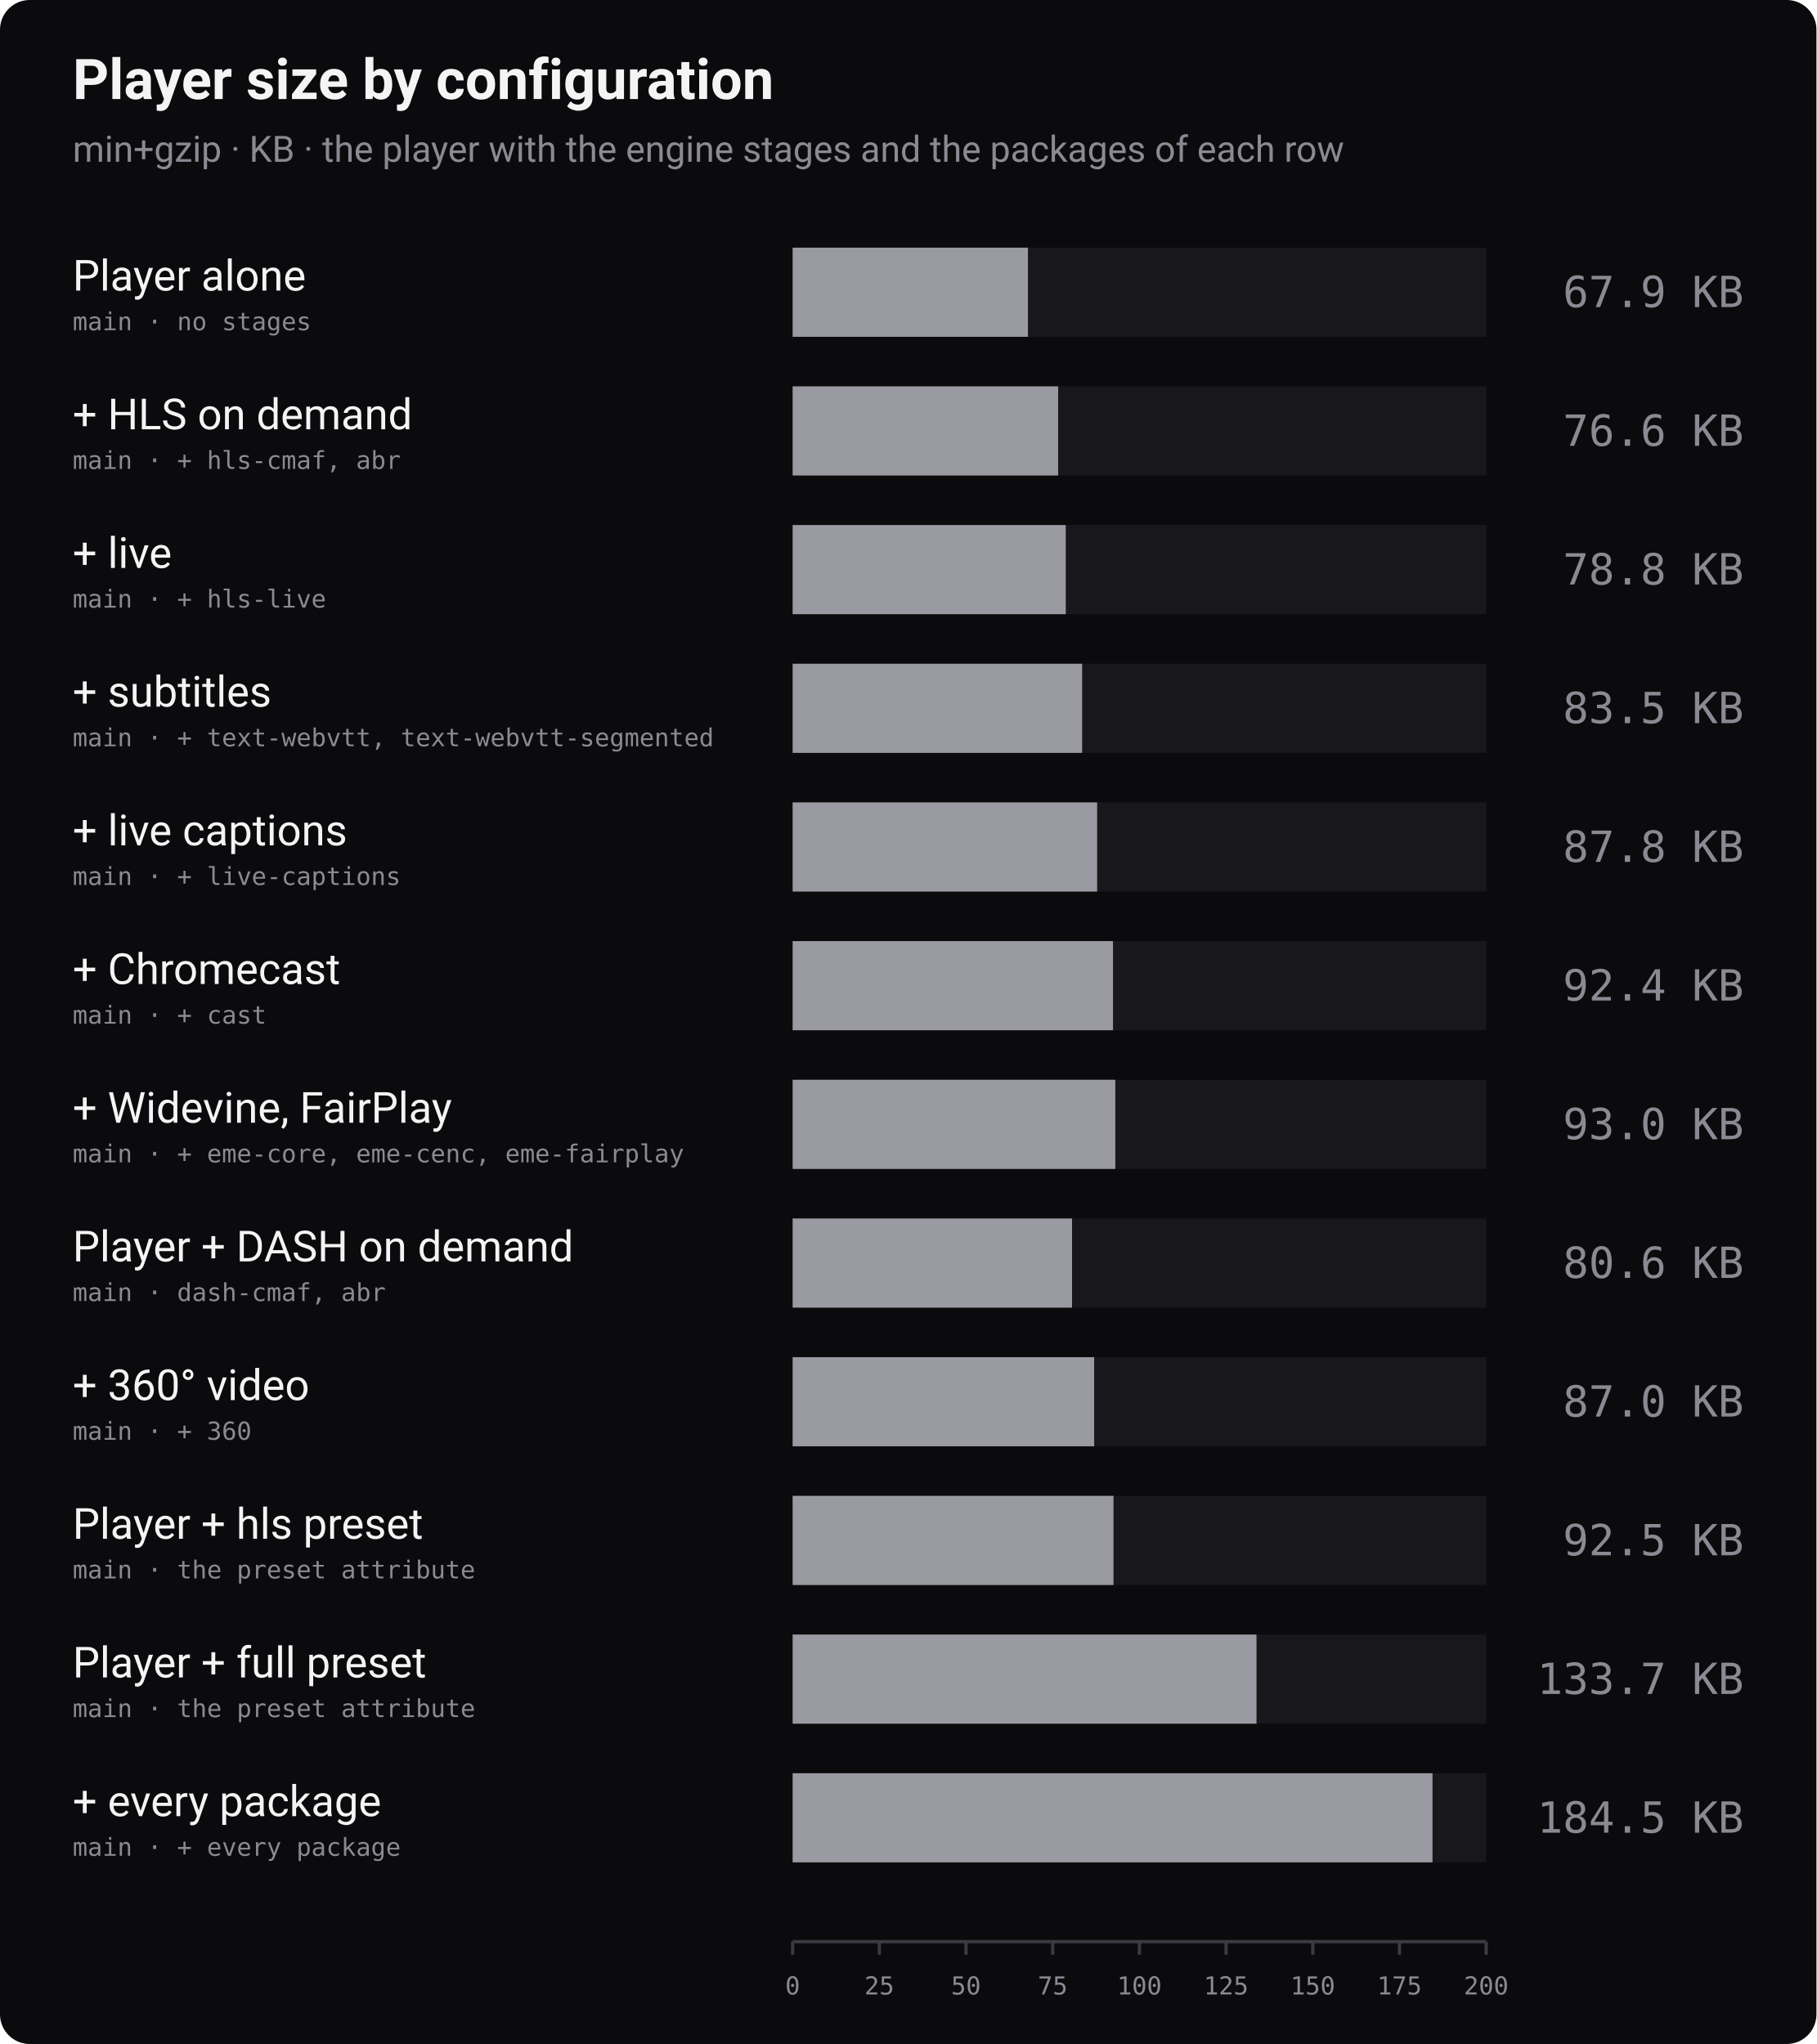
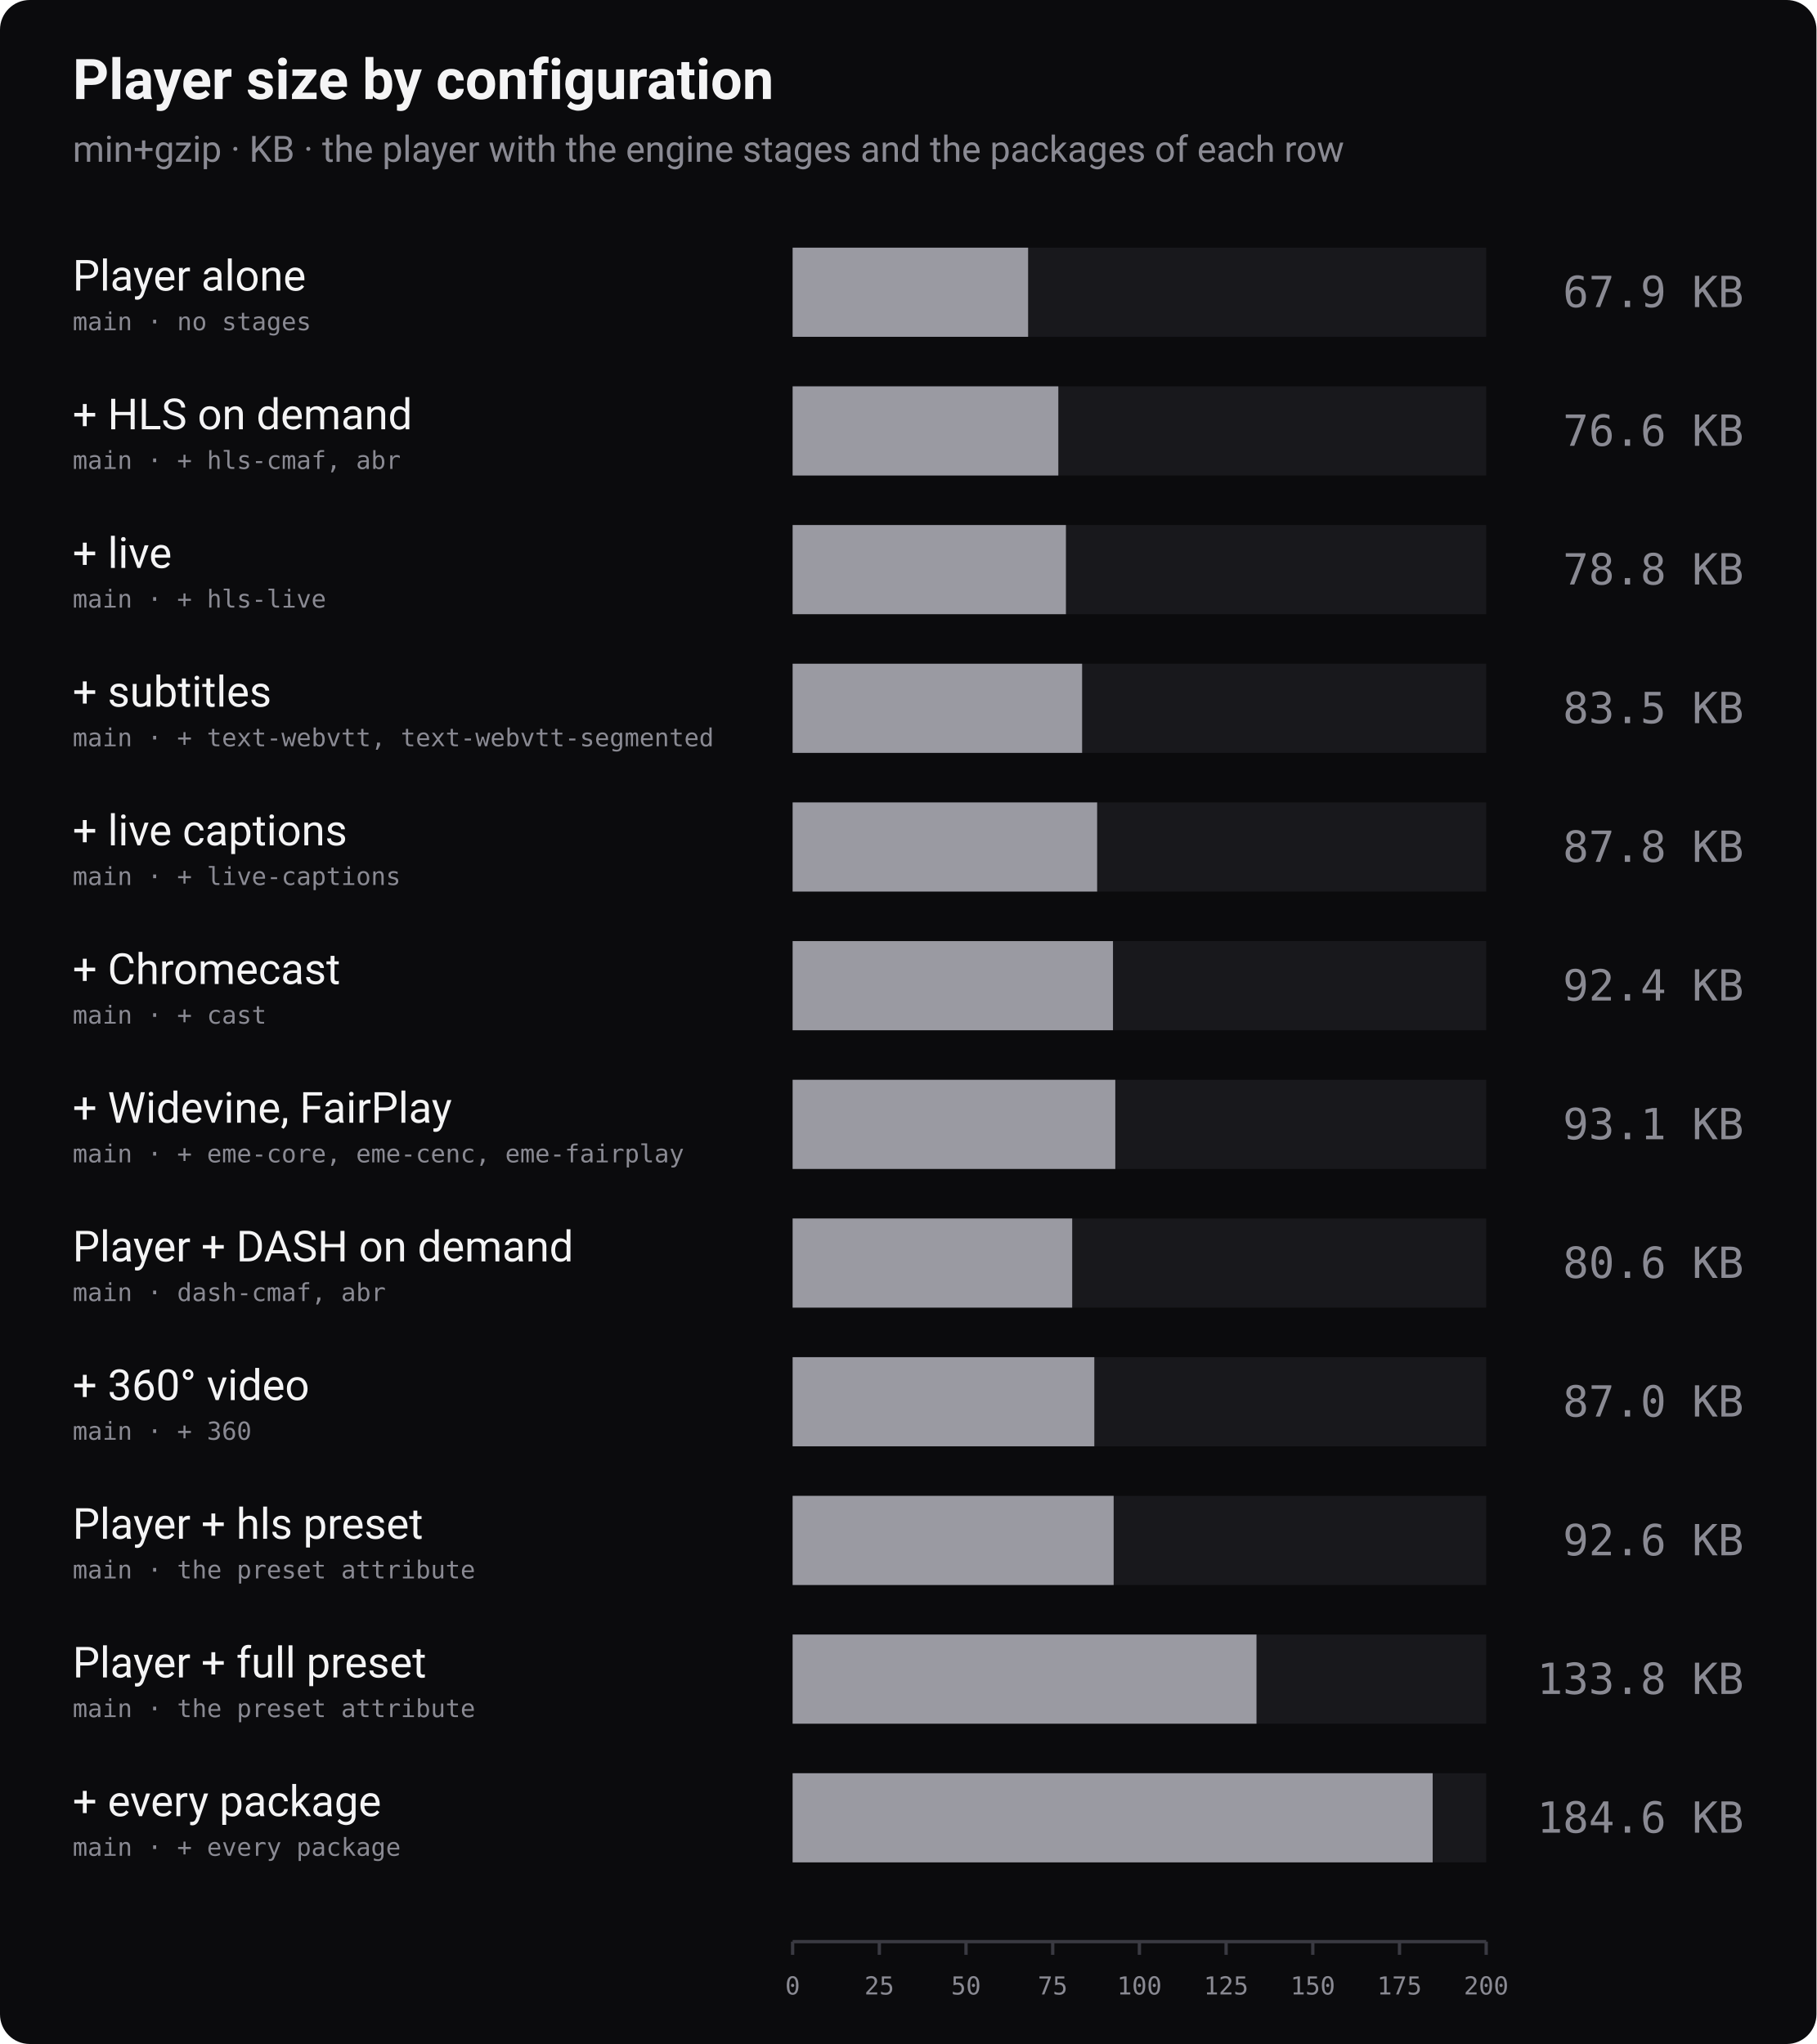
<svg xmlns="http://www.w3.org/2000/svg" width="1100" height="1238" viewBox="0 0 1100 1238" role="img" aria-label="Bundle size of the Mattebox player by the engine stages and packages it is configured with, min+gzip">
  <rect width="1100" height="1238" rx="18" fill="#0b0b0d" />
  <text x="44" y="60" font-family="-apple-system, 'Segoe UI', Roboto, Helvetica, Arial, sans-serif" font-size="34" font-weight="700" fill="#f4f4f5">Player size by configuration</text>
  <text x="44" y="98" font-family="-apple-system, 'Segoe UI', Roboto, Helvetica, Arial, sans-serif" font-size="22" fill="#8a8a93">min+gzip · KB · the player with the engine stages and the packages of each row</text>
  <text x="44" y="176" font-family="-apple-system, 'Segoe UI', Roboto, Helvetica, Arial, sans-serif" font-size="26" font-weight="400" fill="#f4f4f5">Player alone</text>
  <text x="44" y="200" font-family="ui-monospace, 'SF Mono', Menlo, Consolas, monospace" font-size="15" fill="#8a8a93">main · no stages</text>
  <rect x="480" y="150" width="420" height="54" fill="#18181c" />
-   <rect x="480" y="150" width="142.5" height="54" fill="#9a9aa2" />
+   <rect x="480" y="150" width="142.6" height="54" fill="#9a9aa2" />
  <text x="1056" y="186" text-anchor="end" font-family="ui-monospace, 'SF Mono', Menlo, Consolas, monospace" font-size="26" font-weight="400" fill="#8a8a93">67.9 KB</text>
  <text x="44" y="260" font-family="-apple-system, 'Segoe UI', Roboto, Helvetica, Arial, sans-serif" font-size="26" font-weight="400" fill="#f4f4f5">+ HLS on demand</text>
  <text x="44" y="284" font-family="ui-monospace, 'SF Mono', Menlo, Consolas, monospace" font-size="15" fill="#8a8a93">main · + hls-cmaf, abr</text>
  <rect x="480" y="234" width="420" height="54" fill="#18181c" />
-   <rect x="480" y="234" width="160.8" height="54" fill="#9a9aa2" />
+   <rect x="480" y="234" width="160.9" height="54" fill="#9a9aa2" />
  <text x="1056" y="270" text-anchor="end" font-family="ui-monospace, 'SF Mono', Menlo, Consolas, monospace" font-size="26" font-weight="400" fill="#8a8a93">76.6 KB</text>
  <text x="44" y="344" font-family="-apple-system, 'Segoe UI', Roboto, Helvetica, Arial, sans-serif" font-size="26" font-weight="400" fill="#f4f4f5">+ live</text>
  <text x="44" y="368" font-family="ui-monospace, 'SF Mono', Menlo, Consolas, monospace" font-size="15" fill="#8a8a93">main · + hls-live</text>
  <rect x="480" y="318" width="420" height="54" fill="#18181c" />
-   <rect x="480" y="318" width="165.4" height="54" fill="#9a9aa2" />
+   <rect x="480" y="318" width="165.5" height="54" fill="#9a9aa2" />
  <text x="1056" y="354" text-anchor="end" font-family="ui-monospace, 'SF Mono', Menlo, Consolas, monospace" font-size="26" font-weight="400" fill="#8a8a93">78.8 KB</text>
  <text x="44" y="428" font-family="-apple-system, 'Segoe UI', Roboto, Helvetica, Arial, sans-serif" font-size="26" font-weight="400" fill="#f4f4f5">+ subtitles</text>
  <text x="44" y="452" font-family="ui-monospace, 'SF Mono', Menlo, Consolas, monospace" font-size="15" fill="#8a8a93">main · + text-webvtt, text-webvtt-segmented</text>
  <rect x="480" y="402" width="420" height="54" fill="#18181c" />
  <rect x="480" y="402" width="175.3" height="54" fill="#9a9aa2" />
  <text x="1056" y="438" text-anchor="end" font-family="ui-monospace, 'SF Mono', Menlo, Consolas, monospace" font-size="26" font-weight="400" fill="#8a8a93">83.5 KB</text>
  <text x="44" y="512" font-family="-apple-system, 'Segoe UI', Roboto, Helvetica, Arial, sans-serif" font-size="26" font-weight="400" fill="#f4f4f5">+ live captions</text>
  <text x="44" y="536" font-family="ui-monospace, 'SF Mono', Menlo, Consolas, monospace" font-size="15" fill="#8a8a93">main · + live-captions</text>
  <rect x="480" y="486" width="420" height="54" fill="#18181c" />
  <rect x="480" y="486" width="184.4" height="54" fill="#9a9aa2" />
  <text x="1056" y="522" text-anchor="end" font-family="ui-monospace, 'SF Mono', Menlo, Consolas, monospace" font-size="26" font-weight="400" fill="#8a8a93">87.8 KB</text>
  <text x="44" y="596" font-family="-apple-system, 'Segoe UI', Roboto, Helvetica, Arial, sans-serif" font-size="26" font-weight="400" fill="#f4f4f5">+ Chromecast</text>
  <text x="44" y="620" font-family="ui-monospace, 'SF Mono', Menlo, Consolas, monospace" font-size="15" fill="#8a8a93">main · + cast</text>
  <rect x="480" y="570" width="420" height="54" fill="#18181c" />
  <rect x="480" y="570" width="194.0" height="54" fill="#9a9aa2" />
  <text x="1056" y="606" text-anchor="end" font-family="ui-monospace, 'SF Mono', Menlo, Consolas, monospace" font-size="26" font-weight="400" fill="#8a8a93">92.4 KB</text>
  <text x="44" y="680" font-family="-apple-system, 'Segoe UI', Roboto, Helvetica, Arial, sans-serif" font-size="26" font-weight="400" fill="#f4f4f5">+ Widevine, FairPlay</text>
  <text x="44" y="704" font-family="ui-monospace, 'SF Mono', Menlo, Consolas, monospace" font-size="15" fill="#8a8a93">main · + eme-core, eme-cenc, eme-fairplay</text>
  <rect x="480" y="654" width="420" height="54" fill="#18181c" />
  <rect x="480" y="654" width="195.4" height="54" fill="#9a9aa2" />
-   <text x="1056" y="690" text-anchor="end" font-family="ui-monospace, 'SF Mono', Menlo, Consolas, monospace" font-size="26" font-weight="400" fill="#8a8a93">93.0 KB</text>
+   <text x="1056" y="690" text-anchor="end" font-family="ui-monospace, 'SF Mono', Menlo, Consolas, monospace" font-size="26" font-weight="400" fill="#8a8a93">93.1 KB</text>
  <text x="44" y="764" font-family="-apple-system, 'Segoe UI', Roboto, Helvetica, Arial, sans-serif" font-size="26" font-weight="400" fill="#f4f4f5">Player + DASH on demand</text>
  <text x="44" y="788" font-family="ui-monospace, 'SF Mono', Menlo, Consolas, monospace" font-size="15" fill="#8a8a93">main · dash-cmaf, abr</text>
  <rect x="480" y="738" width="420" height="54" fill="#18181c" />
-   <rect x="480" y="738" width="169.2" height="54" fill="#9a9aa2" />
+   <rect x="480" y="738" width="169.3" height="54" fill="#9a9aa2" />
  <text x="1056" y="774" text-anchor="end" font-family="ui-monospace, 'SF Mono', Menlo, Consolas, monospace" font-size="26" font-weight="400" fill="#8a8a93">80.6 KB</text>
  <text x="44" y="848" font-family="-apple-system, 'Segoe UI', Roboto, Helvetica, Arial, sans-serif" font-size="26" font-weight="400" fill="#f4f4f5">+ 360° video</text>
  <text x="44" y="872" font-family="ui-monospace, 'SF Mono', Menlo, Consolas, monospace" font-size="15" fill="#8a8a93">main · + 360</text>
  <rect x="480" y="822" width="420" height="54" fill="#18181c" />
-   <rect x="480" y="822" width="182.6" height="54" fill="#9a9aa2" />
+   <rect x="480" y="822" width="182.7" height="54" fill="#9a9aa2" />
  <text x="1056" y="858" text-anchor="end" font-family="ui-monospace, 'SF Mono', Menlo, Consolas, monospace" font-size="26" font-weight="400" fill="#8a8a93">87.0 KB</text>
  <text x="44" y="932" font-family="-apple-system, 'Segoe UI', Roboto, Helvetica, Arial, sans-serif" font-size="26" font-weight="400" fill="#f4f4f5">Player + hls preset</text>
  <text x="44" y="956" font-family="ui-monospace, 'SF Mono', Menlo, Consolas, monospace" font-size="15" fill="#8a8a93">main · the preset attribute</text>
  <rect x="480" y="906" width="420" height="54" fill="#18181c" />
-   <rect x="480" y="906" width="194.3" height="54" fill="#9a9aa2" />
-   <text x="1056" y="942" text-anchor="end" font-family="ui-monospace, 'SF Mono', Menlo, Consolas, monospace" font-size="26" font-weight="400" fill="#8a8a93">92.5 KB</text>
+   <rect x="480" y="906" width="194.4" height="54" fill="#9a9aa2" />
+   <text x="1056" y="942" text-anchor="end" font-family="ui-monospace, 'SF Mono', Menlo, Consolas, monospace" font-size="26" font-weight="400" fill="#8a8a93">92.6 KB</text>
  <text x="44" y="1016" font-family="-apple-system, 'Segoe UI', Roboto, Helvetica, Arial, sans-serif" font-size="26" font-weight="400" fill="#f4f4f5">Player + full preset</text>
  <text x="44" y="1040" font-family="ui-monospace, 'SF Mono', Menlo, Consolas, monospace" font-size="15" fill="#8a8a93">main · the preset attribute</text>
  <rect x="480" y="990" width="420" height="54" fill="#18181c" />
  <rect x="480" y="990" width="280.9" height="54" fill="#9a9aa2" />
-   <text x="1056" y="1026" text-anchor="end" font-family="ui-monospace, 'SF Mono', Menlo, Consolas, monospace" font-size="26" font-weight="400" fill="#8a8a93">133.7 KB</text>
+   <text x="1056" y="1026" text-anchor="end" font-family="ui-monospace, 'SF Mono', Menlo, Consolas, monospace" font-size="26" font-weight="400" fill="#8a8a93">133.8 KB</text>
  <text x="44" y="1100" font-family="-apple-system, 'Segoe UI', Roboto, Helvetica, Arial, sans-serif" font-size="26" font-weight="400" fill="#f4f4f5">+ every package</text>
  <text x="44" y="1124" font-family="ui-monospace, 'SF Mono', Menlo, Consolas, monospace" font-size="15" fill="#8a8a93">main · + every package</text>
  <rect x="480" y="1074" width="420" height="54" fill="#18181c" />
-   <rect x="480" y="1074" width="387.5" height="54" fill="#9a9aa2" />
-   <text x="1056" y="1110" text-anchor="end" font-family="ui-monospace, 'SF Mono', Menlo, Consolas, monospace" font-size="26" font-weight="400" fill="#8a8a93">184.5 KB</text>
+   <rect x="480" y="1074" width="387.6" height="54" fill="#9a9aa2" />
+   <text x="1056" y="1110" text-anchor="end" font-family="ui-monospace, 'SF Mono', Menlo, Consolas, monospace" font-size="26" font-weight="400" fill="#8a8a93">184.6 KB</text>
  <line x1="480" y1="1176" x2="900" y2="1176" stroke="#3a3a42" stroke-width="2" />
  <line x1="480.0" y1="1176" x2="480.0" y2="1184" stroke="#3a3a42" stroke-width="2" />
  <text x="480.0" y="1208" text-anchor="middle" font-family="ui-monospace, 'SF Mono', Menlo, Consolas, monospace" font-size="15" fill="#8a8a93">0</text>
  <line x1="532.5" y1="1176" x2="532.5" y2="1184" stroke="#3a3a42" stroke-width="2" />
  <text x="532.5" y="1208" text-anchor="middle" font-family="ui-monospace, 'SF Mono', Menlo, Consolas, monospace" font-size="15" fill="#8a8a93">25</text>
  <line x1="585.0" y1="1176" x2="585.0" y2="1184" stroke="#3a3a42" stroke-width="2" />
  <text x="585.0" y="1208" text-anchor="middle" font-family="ui-monospace, 'SF Mono', Menlo, Consolas, monospace" font-size="15" fill="#8a8a93">50</text>
  <line x1="637.5" y1="1176" x2="637.5" y2="1184" stroke="#3a3a42" stroke-width="2" />
  <text x="637.5" y="1208" text-anchor="middle" font-family="ui-monospace, 'SF Mono', Menlo, Consolas, monospace" font-size="15" fill="#8a8a93">75</text>
  <line x1="690.0" y1="1176" x2="690.0" y2="1184" stroke="#3a3a42" stroke-width="2" />
  <text x="690.0" y="1208" text-anchor="middle" font-family="ui-monospace, 'SF Mono', Menlo, Consolas, monospace" font-size="15" fill="#8a8a93">100</text>
  <line x1="742.5" y1="1176" x2="742.5" y2="1184" stroke="#3a3a42" stroke-width="2" />
  <text x="742.5" y="1208" text-anchor="middle" font-family="ui-monospace, 'SF Mono', Menlo, Consolas, monospace" font-size="15" fill="#8a8a93">125</text>
  <line x1="795.0" y1="1176" x2="795.0" y2="1184" stroke="#3a3a42" stroke-width="2" />
  <text x="795.0" y="1208" text-anchor="middle" font-family="ui-monospace, 'SF Mono', Menlo, Consolas, monospace" font-size="15" fill="#8a8a93">150</text>
  <line x1="847.5" y1="1176" x2="847.5" y2="1184" stroke="#3a3a42" stroke-width="2" />
  <text x="847.5" y="1208" text-anchor="middle" font-family="ui-monospace, 'SF Mono', Menlo, Consolas, monospace" font-size="15" fill="#8a8a93">175</text>
  <line x1="900.0" y1="1176" x2="900.0" y2="1184" stroke="#3a3a42" stroke-width="2" />
  <text x="900.0" y="1208" text-anchor="middle" font-family="ui-monospace, 'SF Mono', Menlo, Consolas, monospace" font-size="15" fill="#8a8a93">200</text>
</svg>
